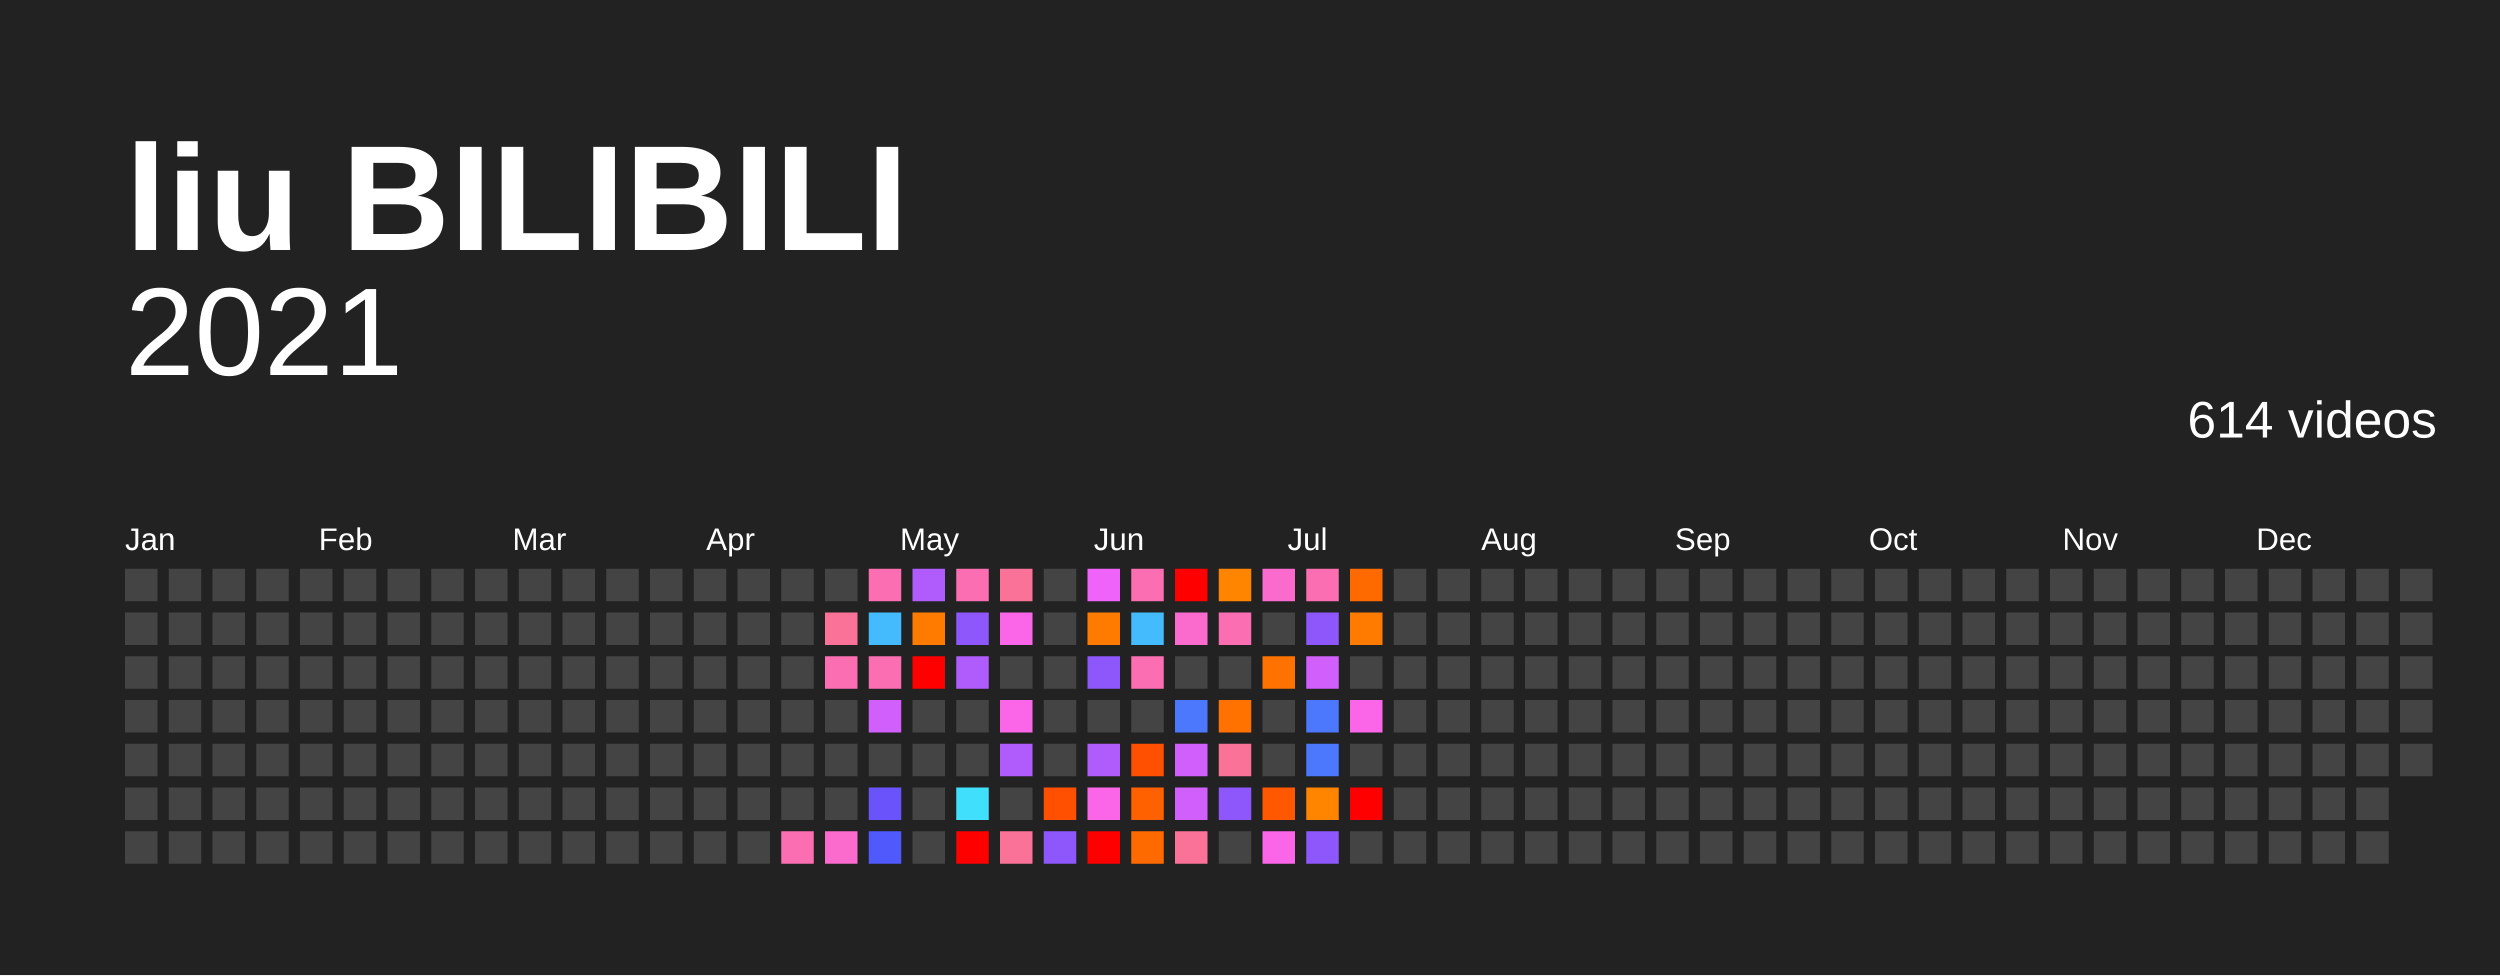
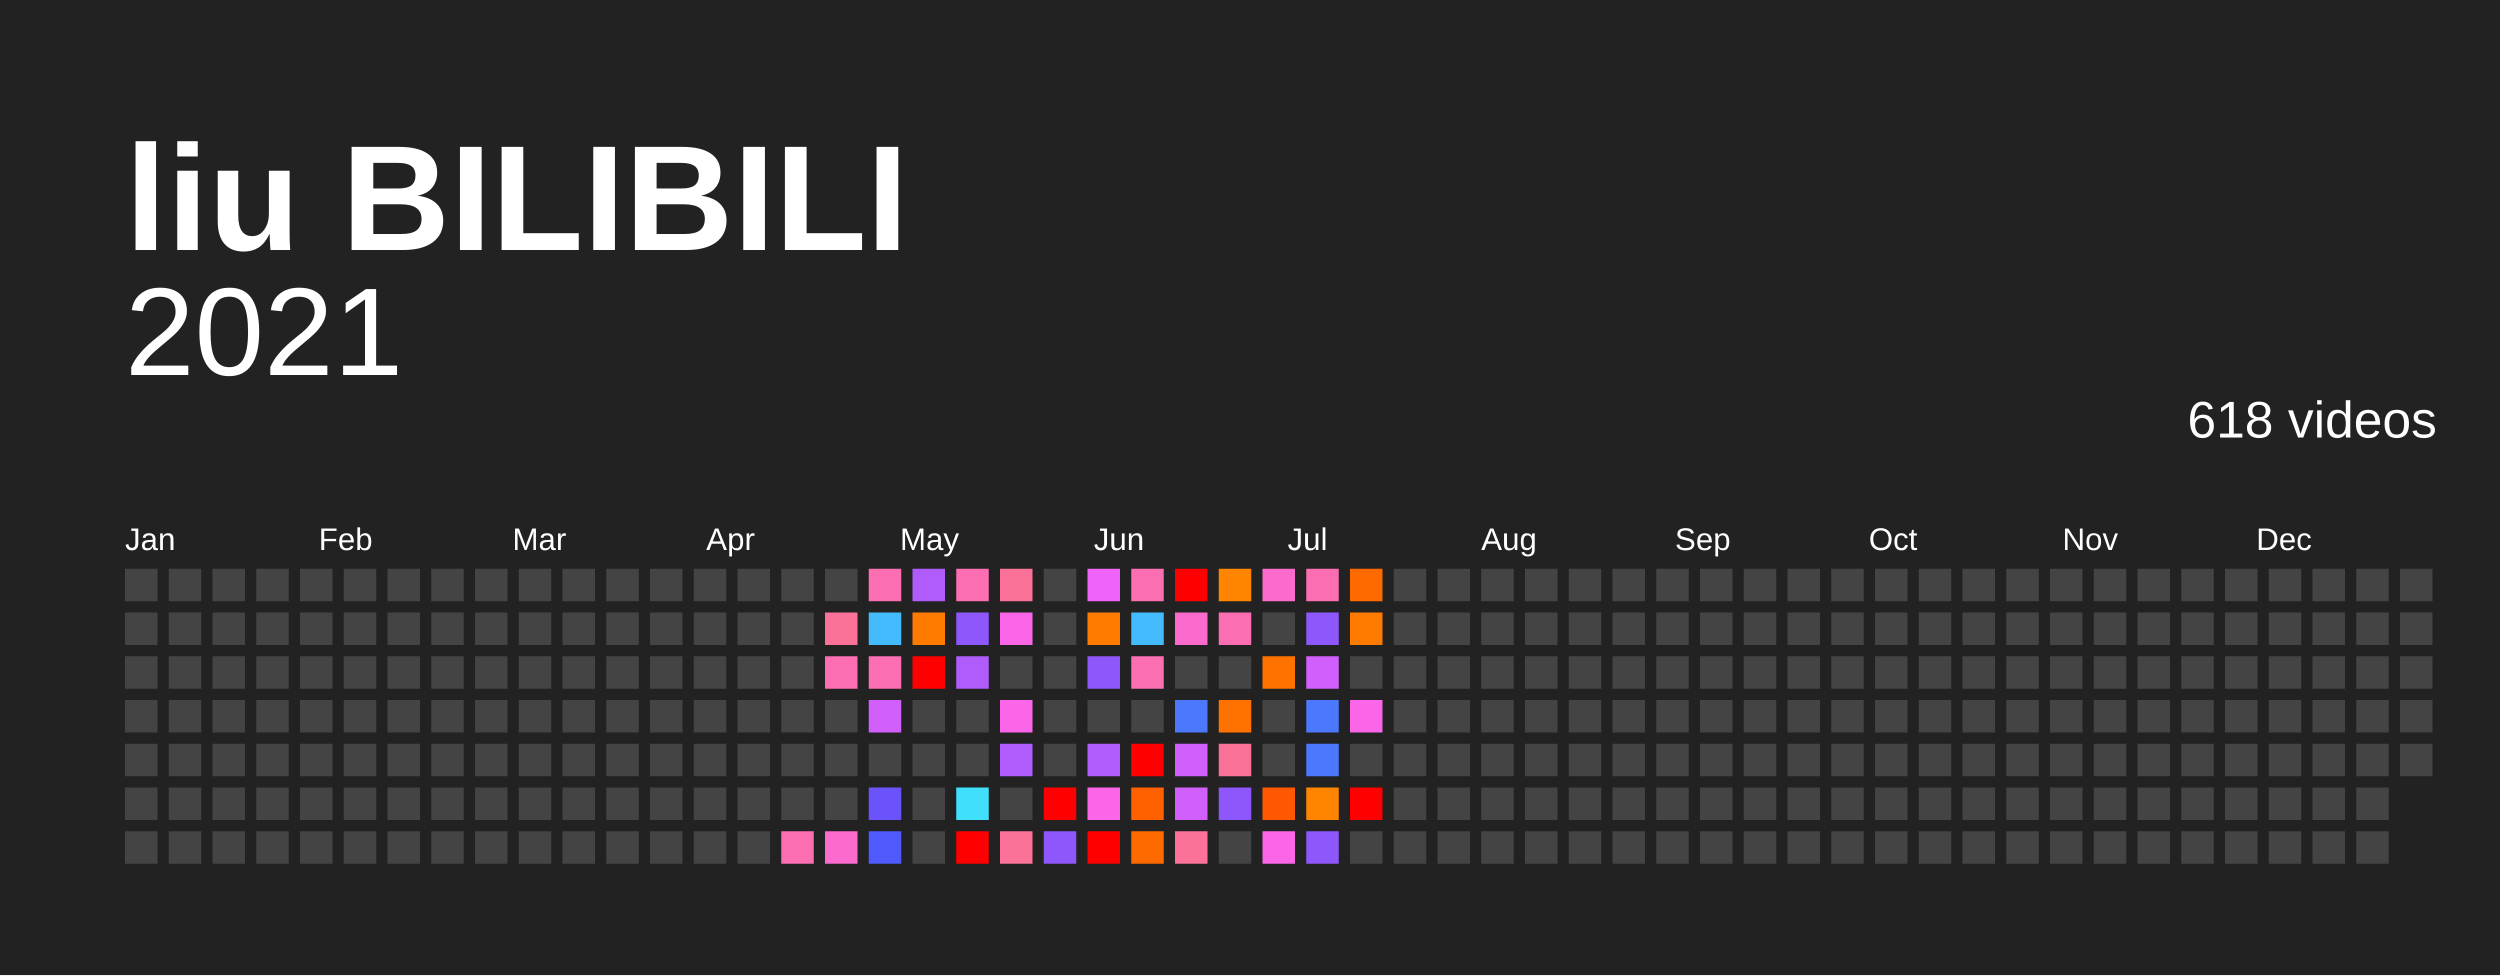
<svg xmlns="http://www.w3.org/2000/svg" baseProfile="full" height="78mm" version="1.1" viewBox="0,0,200,78" width="200mm">
  <defs />
  <rect fill="#222222" height="78" width="200" x="0" y="0" />
  <text fill="#FFFFFF" style="font-size:12px; font-family:Arial; font-weight:bold;" x="10" y="20">liu BILIBILI</text>
  <text alignment-baseline="hanging" fill="#FFFFFF" style="font-size:10.0px; font-family:Arial;" x="10" y="30">2021</text>
-   <text alignment-baseline="hanging" fill="#FFFFFF" style="font-size:4.125px; font-family:Arial;" x="175" y="35">614 videos</text>
+   <text alignment-baseline="hanging" fill="#FFFFFF" style="font-size:4.125px; font-family:Arial;" x="175" y="35">618 videos</text>
  <text fill="#FFFFFF" style="font-size:2.5px; font-family:Arial" x="10.0" y="44">Jan</text>
  <text fill="#FFFFFF" style="font-size:2.5px; font-family:Arial" x="25.5" y="44">Feb</text>
  <text fill="#FFFFFF" style="font-size:2.5px; font-family:Arial" x="41.0" y="44">Mar</text>
  <text fill="#FFFFFF" style="font-size:2.5px; font-family:Arial" x="56.5" y="44">Apr</text>
  <text fill="#FFFFFF" style="font-size:2.5px; font-family:Arial" x="72.0" y="44">May</text>
  <text fill="#FFFFFF" style="font-size:2.5px; font-family:Arial" x="87.5" y="44">Jun</text>
  <text fill="#FFFFFF" style="font-size:2.5px; font-family:Arial" x="103.0" y="44">Jul</text>
  <text fill="#FFFFFF" style="font-size:2.5px; font-family:Arial" x="118.5" y="44">Aug</text>
  <text fill="#FFFFFF" style="font-size:2.5px; font-family:Arial" x="134.0" y="44">Sep</text>
  <text fill="#FFFFFF" style="font-size:2.5px; font-family:Arial" x="149.5" y="44">Oct</text>
  <text fill="#FFFFFF" style="font-size:2.5px; font-family:Arial" x="165.0" y="44">Nov</text>
  <text fill="#FFFFFF" style="font-size:2.5px; font-family:Arial" x="180.5" y="44">Dec</text>
  <rect fill="#444444" height="2.6" width="2.6" x="10.0" y="45.5" />
  <rect fill="#444444" height="2.6" width="2.6" x="10.0" y="49.0" />
  <rect fill="#444444" height="2.6" width="2.6" x="10.0" y="52.5" />
  <rect fill="#444444" height="2.6" width="2.6" x="10.0" y="56.0" />
  <rect fill="#444444" height="2.6" width="2.6" x="10.0" y="59.5" />
  <rect fill="#444444" height="2.6" width="2.6" x="10.0" y="63.0" />
  <rect fill="#444444" height="2.6" width="2.6" x="10.0" y="66.5" />
  <rect fill="#444444" height="2.6" width="2.6" x="13.5" y="45.5" />
  <rect fill="#444444" height="2.6" width="2.6" x="13.5" y="49.0" />
  <rect fill="#444444" height="2.6" width="2.6" x="13.5" y="52.5" />
  <rect fill="#444444" height="2.6" width="2.6" x="13.5" y="56.0" />
  <rect fill="#444444" height="2.6" width="2.6" x="13.5" y="59.5" />
  <rect fill="#444444" height="2.6" width="2.6" x="13.5" y="63.0" />
  <rect fill="#444444" height="2.6" width="2.6" x="13.5" y="66.5" />
  <rect fill="#444444" height="2.6" width="2.6" x="17.0" y="45.5" />
  <rect fill="#444444" height="2.6" width="2.6" x="17.0" y="49.0" />
  <rect fill="#444444" height="2.6" width="2.6" x="17.0" y="52.5" />
  <rect fill="#444444" height="2.6" width="2.6" x="17.0" y="56.0" />
  <rect fill="#444444" height="2.6" width="2.6" x="17.0" y="59.5" />
  <rect fill="#444444" height="2.6" width="2.6" x="17.0" y="63.0" />
  <rect fill="#444444" height="2.6" width="2.6" x="17.0" y="66.5" />
  <rect fill="#444444" height="2.6" width="2.6" x="20.5" y="45.5" />
  <rect fill="#444444" height="2.6" width="2.6" x="20.5" y="49.0" />
  <rect fill="#444444" height="2.6" width="2.6" x="20.5" y="52.5" />
  <rect fill="#444444" height="2.6" width="2.6" x="20.5" y="56.0" />
  <rect fill="#444444" height="2.6" width="2.6" x="20.5" y="59.5" />
  <rect fill="#444444" height="2.6" width="2.6" x="20.5" y="63.0" />
  <rect fill="#444444" height="2.6" width="2.6" x="20.5" y="66.5" />
  <rect fill="#444444" height="2.6" width="2.6" x="24.0" y="45.5" />
  <rect fill="#444444" height="2.6" width="2.6" x="24.0" y="49.0" />
  <rect fill="#444444" height="2.6" width="2.6" x="24.0" y="52.5" />
  <rect fill="#444444" height="2.6" width="2.6" x="24.0" y="56.0" />
  <rect fill="#444444" height="2.6" width="2.6" x="24.0" y="59.5" />
  <rect fill="#444444" height="2.6" width="2.6" x="24.0" y="63.0" />
  <rect fill="#444444" height="2.6" width="2.6" x="24.0" y="66.5" />
  <rect fill="#444444" height="2.6" width="2.6" x="27.5" y="45.5" />
  <rect fill="#444444" height="2.6" width="2.6" x="27.5" y="49.0" />
  <rect fill="#444444" height="2.6" width="2.6" x="27.5" y="52.5" />
  <rect fill="#444444" height="2.6" width="2.6" x="27.5" y="56.0" />
  <rect fill="#444444" height="2.6" width="2.6" x="27.5" y="59.5" />
  <rect fill="#444444" height="2.6" width="2.6" x="27.5" y="63.0" />
  <rect fill="#444444" height="2.6" width="2.6" x="27.5" y="66.5" />
  <rect fill="#444444" height="2.6" width="2.6" x="31.0" y="45.5" />
  <rect fill="#444444" height="2.6" width="2.6" x="31.0" y="49.0" />
  <rect fill="#444444" height="2.6" width="2.6" x="31.0" y="52.5" />
  <rect fill="#444444" height="2.6" width="2.6" x="31.0" y="56.0" />
  <rect fill="#444444" height="2.6" width="2.6" x="31.0" y="59.5" />
  <rect fill="#444444" height="2.6" width="2.6" x="31.0" y="63.0" />
  <rect fill="#444444" height="2.6" width="2.6" x="31.0" y="66.5" />
  <rect fill="#444444" height="2.6" width="2.6" x="34.5" y="45.5" />
  <rect fill="#444444" height="2.6" width="2.6" x="34.5" y="49.0" />
  <rect fill="#444444" height="2.6" width="2.6" x="34.5" y="52.5" />
  <rect fill="#444444" height="2.6" width="2.6" x="34.5" y="56.0" />
  <rect fill="#444444" height="2.6" width="2.6" x="34.5" y="59.5" />
  <rect fill="#444444" height="2.6" width="2.6" x="34.5" y="63.0" />
  <rect fill="#444444" height="2.6" width="2.6" x="34.5" y="66.5" />
  <rect fill="#444444" height="2.6" width="2.6" x="38.0" y="45.5" />
  <rect fill="#444444" height="2.6" width="2.6" x="38.0" y="49.0" />
  <rect fill="#444444" height="2.6" width="2.6" x="38.0" y="52.5" />
  <rect fill="#444444" height="2.6" width="2.6" x="38.0" y="56.0" />
  <rect fill="#444444" height="2.6" width="2.6" x="38.0" y="59.5" />
  <rect fill="#444444" height="2.6" width="2.6" x="38.0" y="63.0" />
  <rect fill="#444444" height="2.6" width="2.6" x="38.0" y="66.5" />
  <rect fill="#444444" height="2.6" width="2.6" x="41.5" y="45.5" />
  <rect fill="#444444" height="2.6" width="2.6" x="41.5" y="49.0" />
  <rect fill="#444444" height="2.6" width="2.6" x="41.5" y="52.5" />
  <rect fill="#444444" height="2.6" width="2.6" x="41.5" y="56.0" />
  <rect fill="#444444" height="2.6" width="2.6" x="41.5" y="59.5" />
  <rect fill="#444444" height="2.6" width="2.6" x="41.5" y="63.0" />
  <rect fill="#444444" height="2.6" width="2.6" x="41.5" y="66.5" />
  <rect fill="#444444" height="2.6" width="2.6" x="45.0" y="45.5" />
  <rect fill="#444444" height="2.6" width="2.6" x="45.0" y="49.0" />
  <rect fill="#444444" height="2.6" width="2.6" x="45.0" y="52.5" />
  <rect fill="#444444" height="2.6" width="2.6" x="45.0" y="56.0" />
  <rect fill="#444444" height="2.6" width="2.6" x="45.0" y="59.5" />
  <rect fill="#444444" height="2.6" width="2.6" x="45.0" y="63.0" />
  <rect fill="#444444" height="2.6" width="2.6" x="45.0" y="66.5" />
  <rect fill="#444444" height="2.6" width="2.6" x="48.5" y="45.5" />
  <rect fill="#444444" height="2.6" width="2.6" x="48.5" y="49.0" />
  <rect fill="#444444" height="2.6" width="2.6" x="48.5" y="52.5" />
  <rect fill="#444444" height="2.6" width="2.6" x="48.5" y="56.0" />
  <rect fill="#444444" height="2.6" width="2.6" x="48.5" y="59.5" />
  <rect fill="#444444" height="2.6" width="2.6" x="48.5" y="63.0" />
  <rect fill="#444444" height="2.6" width="2.6" x="48.5" y="66.5" />
  <rect fill="#444444" height="2.6" width="2.6" x="52.0" y="45.5" />
  <rect fill="#444444" height="2.6" width="2.6" x="52.0" y="49.0" />
  <rect fill="#444444" height="2.6" width="2.6" x="52.0" y="52.5" />
  <rect fill="#444444" height="2.6" width="2.6" x="52.0" y="56.0" />
  <rect fill="#444444" height="2.6" width="2.6" x="52.0" y="59.5" />
  <rect fill="#444444" height="2.6" width="2.6" x="52.0" y="63.0" />
  <rect fill="#444444" height="2.6" width="2.6" x="52.0" y="66.5" />
  <rect fill="#444444" height="2.6" width="2.6" x="55.5" y="45.5" />
  <rect fill="#444444" height="2.6" width="2.6" x="55.5" y="49.0" />
  <rect fill="#444444" height="2.6" width="2.6" x="55.5" y="52.5" />
  <rect fill="#444444" height="2.6" width="2.6" x="55.5" y="56.0" />
  <rect fill="#444444" height="2.6" width="2.6" x="55.5" y="59.5" />
  <rect fill="#444444" height="2.6" width="2.6" x="55.5" y="63.0" />
  <rect fill="#444444" height="2.6" width="2.6" x="55.5" y="66.5" />
  <rect fill="#444444" height="2.6" width="2.6" x="59.0" y="45.5" />
  <rect fill="#444444" height="2.6" width="2.6" x="59.0" y="49.0" />
  <rect fill="#444444" height="2.6" width="2.6" x="59.0" y="52.5" />
  <rect fill="#444444" height="2.6" width="2.6" x="59.0" y="56.0" />
  <rect fill="#444444" height="2.6" width="2.6" x="59.0" y="59.5" />
  <rect fill="#444444" height="2.6" width="2.6" x="59.0" y="63.0" />
  <rect fill="#444444" height="2.6" width="2.6" x="59.0" y="66.5" />
  <rect fill="#444444" height="2.6" width="2.6" x="62.5" y="45.5" />
  <rect fill="#444444" height="2.6" width="2.6" x="62.5" y="49.0" />
  <rect fill="#444444" height="2.6" width="2.6" x="62.5" y="52.5" />
  <rect fill="#444444" height="2.6" width="2.6" x="62.5" y="56.0" />
  <rect fill="#444444" height="2.6" width="2.6" x="62.5" y="59.5" />
  <rect fill="#444444" height="2.6" width="2.6" x="62.5" y="63.0" />
  <rect fill="#fb6eb2" height="2.6" width="2.6" x="62.5" y="66.5" />
  <rect fill="#444444" height="2.6" width="2.6" x="66.0" y="45.5" />
  <rect fill="#fb7299" height="2.6" width="2.6" x="66.0" y="49.0" />
  <rect fill="#fb6eb2" height="2.6" width="2.6" x="66.0" y="52.5" />
  <rect fill="#444444" height="2.6" width="2.6" x="66.0" y="56.0" />
  <rect fill="#444444" height="2.6" width="2.6" x="66.0" y="59.5" />
  <rect fill="#444444" height="2.6" width="2.6" x="66.0" y="63.0" />
  <rect fill="#fb6acd" height="2.6" width="2.6" x="66.0" y="66.5" />
  <rect fill="#fb6eb2" height="2.6" width="2.6" x="69.5" y="45.5" />
  <rect fill="#44bbfc" height="2.6" width="2.6" x="69.5" y="49.0" />
  <rect fill="#fb6eb2" height="2.6" width="2.6" x="69.5" y="52.5" />
  <rect fill="#d15ffb" height="2.6" width="2.6" x="69.5" y="56.0" />
  <rect fill="#444444" height="2.6" width="2.6" x="69.5" y="59.5" />
  <rect fill="#6b53fb" height="2.6" width="2.6" x="69.5" y="63.0" />
  <rect fill="#4f59fc" height="2.6" width="2.6" x="69.5" y="66.5" />
  <rect fill="#b05bfb" height="2.6" width="2.6" x="73.0" y="45.5" />
  <rect fill="#ff7b00" height="2.6" width="2.6" x="73.0" y="49.0" />
  <rect fill="red" height="2.6" width="2.6" x="73.0" y="52.5" />
  <rect fill="#444444" height="2.6" width="2.6" x="73.0" y="56.0" />
  <rect fill="#444444" height="2.6" width="2.6" x="73.0" y="59.5" />
  <rect fill="#444444" height="2.6" width="2.6" x="73.0" y="63.0" />
  <rect fill="#444444" height="2.6" width="2.6" x="73.0" y="66.5" />
  <rect fill="#fb6eb2" height="2.6" width="2.6" x="76.5" y="45.5" />
  <rect fill="#8e57fb" height="2.6" width="2.6" x="76.5" y="49.0" />
  <rect fill="#b05bfb" height="2.6" width="2.6" x="76.5" y="52.5" />
  <rect fill="#444444" height="2.6" width="2.6" x="76.5" y="56.0" />
  <rect fill="#444444" height="2.6" width="2.6" x="76.5" y="59.5" />
  <rect fill="#40dffc" height="2.6" width="2.6" x="76.5" y="63.0" />
  <rect fill="red" height="2.6" width="2.6" x="76.5" y="66.5" />
  <rect fill="#fb7299" height="2.6" width="2.6" x="80.0" y="45.5" />
  <rect fill="#fb66e9" height="2.6" width="2.6" x="80.0" y="49.0" />
  <rect fill="#444444" height="2.6" width="2.6" x="80.0" y="52.5" />
  <rect fill="#fb66e9" height="2.6" width="2.6" x="80.0" y="56.0" />
  <rect fill="#b05bfb" height="2.6" width="2.6" x="80.0" y="59.5" />
  <rect fill="#444444" height="2.6" width="2.6" x="80.0" y="63.0" />
  <rect fill="#fb7299" height="2.6" width="2.6" x="80.0" y="66.5" />
  <rect fill="#444444" height="2.6" width="2.6" x="83.5" y="45.5" />
  <rect fill="#444444" height="2.6" width="2.6" x="83.5" y="49.0" />
  <rect fill="#444444" height="2.6" width="2.6" x="83.5" y="52.5" />
  <rect fill="#444444" height="2.6" width="2.6" x="83.5" y="56.0" />
  <rect fill="#444444" height="2.6" width="2.6" x="83.5" y="59.5" />
-   <rect fill="#ff4f00" height="2.6" width="2.6" x="83.5" y="63.0" />
+   <rect fill="red" height="2.6" width="2.6" x="83.5" y="63.0" />
  <rect fill="#8e57fb" height="2.6" width="2.6" x="83.5" y="66.5" />
  <rect fill="#f063fb" height="2.6" width="2.6" x="87.0" y="45.5" />
  <rect fill="#ff7b00" height="2.6" width="2.6" x="87.0" y="49.0" />
  <rect fill="#8e57fb" height="2.6" width="2.6" x="87.0" y="52.5" />
  <rect fill="#444444" height="2.6" width="2.6" x="87.0" y="56.0" />
  <rect fill="#b05bfb" height="2.6" width="2.6" x="87.0" y="59.5" />
  <rect fill="#fb66e9" height="2.6" width="2.6" x="87.0" y="63.0" />
  <rect fill="red" height="2.6" width="2.6" x="87.0" y="66.5" />
  <rect fill="#fb6eb2" height="2.6" width="2.6" x="90.5" y="45.5" />
  <rect fill="#44bbfc" height="2.6" width="2.6" x="90.5" y="49.0" />
  <rect fill="#fb6eb2" height="2.6" width="2.6" x="90.5" y="52.5" />
  <rect fill="#444444" height="2.6" width="2.6" x="90.5" y="56.0" />
-   <rect fill="#ff4f00" height="2.6" width="2.6" x="90.5" y="59.5" />
+   <rect fill="red" height="2.6" width="2.6" x="90.5" y="59.5" />
  <rect fill="#ff6100" height="2.6" width="2.6" x="90.5" y="63.0" />
  <rect fill="#ff6a00" height="2.6" width="2.6" x="90.5" y="66.5" />
  <rect fill="red" height="2.6" width="2.6" x="94.0" y="45.5" />
  <rect fill="#fb6acd" height="2.6" width="2.6" x="94.0" y="49.0" />
  <rect fill="#444444" height="2.6" width="2.6" x="94.0" y="52.5" />
  <rect fill="#4b78fc" height="2.6" width="2.6" x="94.0" y="56.0" />
  <rect fill="#d15ffb" height="2.6" width="2.6" x="94.0" y="59.5" />
  <rect fill="#d15ffb" height="2.6" width="2.6" x="94.0" y="63.0" />
  <rect fill="#fb7299" height="2.6" width="2.6" x="94.0" y="66.5" />
  <rect fill="#ff8400" height="2.6" width="2.6" x="97.5" y="45.5" />
  <rect fill="#fb6eb2" height="2.6" width="2.6" x="97.5" y="49.0" />
  <rect fill="#444444" height="2.6" width="2.6" x="97.5" y="52.5" />
  <rect fill="#ff7200" height="2.6" width="2.6" x="97.5" y="56.0" />
  <rect fill="#fb7299" height="2.6" width="2.6" x="97.5" y="59.5" />
  <rect fill="#8e57fb" height="2.6" width="2.6" x="97.5" y="63.0" />
  <rect fill="#444444" height="2.6" width="2.6" x="97.5" y="66.5" />
  <rect fill="#fb6acd" height="2.6" width="2.6" x="101.0" y="45.5" />
  <rect fill="#444444" height="2.6" width="2.6" x="101.0" y="49.0" />
  <rect fill="#ff7200" height="2.6" width="2.6" x="101.0" y="52.5" />
  <rect fill="#444444" height="2.6" width="2.6" x="101.0" y="56.0" />
  <rect fill="#444444" height="2.6" width="2.6" x="101.0" y="59.5" />
  <rect fill="#ff5800" height="2.6" width="2.6" x="101.0" y="63.0" />
  <rect fill="#fb66e9" height="2.6" width="2.6" x="101.0" y="66.5" />
  <rect fill="#fb6eb2" height="2.6" width="2.6" x="104.5" y="45.5" />
  <rect fill="#8e57fb" height="2.6" width="2.6" x="104.5" y="49.0" />
  <rect fill="#d15ffb" height="2.6" width="2.6" x="104.5" y="52.5" />
  <rect fill="#4b78fc" height="2.6" width="2.6" x="104.5" y="56.0" />
  <rect fill="#4b78fc" height="2.6" width="2.6" x="104.5" y="59.5" />
  <rect fill="#ff8400" height="2.6" width="2.6" x="104.5" y="63.0" />
  <rect fill="#8e57fb" height="2.6" width="2.6" x="104.5" y="66.5" />
  <rect fill="#ff6a00" height="2.6" width="2.6" x="108.0" y="45.5" />
  <rect fill="#ff7b00" height="2.6" width="2.6" x="108.0" y="49.0" />
  <rect fill="#444444" height="2.6" width="2.6" x="108.0" y="52.5" />
  <rect fill="#fb66e9" height="2.6" width="2.6" x="108.0" y="56.0" />
  <rect fill="#444444" height="2.6" width="2.6" x="108.0" y="59.5" />
  <rect fill="red" height="2.6" width="2.6" x="108.0" y="63.0" />
  <rect fill="#444444" height="2.6" width="2.6" x="108.0" y="66.5" />
  <rect fill="#444444" height="2.6" width="2.6" x="111.5" y="45.5" />
  <rect fill="#444444" height="2.6" width="2.6" x="111.5" y="49.0" />
  <rect fill="#444444" height="2.6" width="2.6" x="111.5" y="52.5" />
  <rect fill="#444444" height="2.6" width="2.6" x="111.5" y="56.0" />
  <rect fill="#444444" height="2.6" width="2.6" x="111.5" y="59.5" />
  <rect fill="#444444" height="2.6" width="2.6" x="111.5" y="63.0" />
  <rect fill="#444444" height="2.6" width="2.6" x="111.5" y="66.5" />
  <rect fill="#444444" height="2.6" width="2.6" x="115.0" y="45.5" />
  <rect fill="#444444" height="2.6" width="2.6" x="115.0" y="49.0" />
  <rect fill="#444444" height="2.6" width="2.6" x="115.0" y="52.5" />
  <rect fill="#444444" height="2.6" width="2.6" x="115.0" y="56.0" />
  <rect fill="#444444" height="2.6" width="2.6" x="115.0" y="59.5" />
  <rect fill="#444444" height="2.6" width="2.6" x="115.0" y="63.0" />
  <rect fill="#444444" height="2.6" width="2.6" x="115.0" y="66.5" />
  <rect fill="#444444" height="2.6" width="2.6" x="118.5" y="45.5" />
  <rect fill="#444444" height="2.6" width="2.6" x="118.5" y="49.0" />
  <rect fill="#444444" height="2.6" width="2.6" x="118.5" y="52.5" />
  <rect fill="#444444" height="2.6" width="2.6" x="118.5" y="56.0" />
  <rect fill="#444444" height="2.6" width="2.6" x="118.5" y="59.5" />
  <rect fill="#444444" height="2.6" width="2.6" x="118.5" y="63.0" />
  <rect fill="#444444" height="2.6" width="2.6" x="118.5" y="66.5" />
  <rect fill="#444444" height="2.6" width="2.6" x="122.0" y="45.5" />
  <rect fill="#444444" height="2.6" width="2.6" x="122.0" y="49.0" />
  <rect fill="#444444" height="2.6" width="2.6" x="122.0" y="52.5" />
  <rect fill="#444444" height="2.6" width="2.6" x="122.0" y="56.0" />
  <rect fill="#444444" height="2.6" width="2.6" x="122.0" y="59.5" />
  <rect fill="#444444" height="2.6" width="2.6" x="122.0" y="63.0" />
  <rect fill="#444444" height="2.6" width="2.6" x="122.0" y="66.5" />
  <rect fill="#444444" height="2.6" width="2.6" x="125.5" y="45.5" />
  <rect fill="#444444" height="2.6" width="2.6" x="125.5" y="49.0" />
  <rect fill="#444444" height="2.6" width="2.6" x="125.5" y="52.5" />
  <rect fill="#444444" height="2.6" width="2.6" x="125.5" y="56.0" />
  <rect fill="#444444" height="2.6" width="2.6" x="125.5" y="59.5" />
  <rect fill="#444444" height="2.6" width="2.6" x="125.5" y="63.0" />
  <rect fill="#444444" height="2.6" width="2.6" x="125.5" y="66.5" />
  <rect fill="#444444" height="2.6" width="2.6" x="129.0" y="45.5" />
  <rect fill="#444444" height="2.6" width="2.6" x="129.0" y="49.0" />
  <rect fill="#444444" height="2.6" width="2.6" x="129.0" y="52.5" />
  <rect fill="#444444" height="2.6" width="2.6" x="129.0" y="56.0" />
  <rect fill="#444444" height="2.6" width="2.6" x="129.0" y="59.5" />
  <rect fill="#444444" height="2.6" width="2.6" x="129.0" y="63.0" />
  <rect fill="#444444" height="2.6" width="2.6" x="129.0" y="66.5" />
  <rect fill="#444444" height="2.6" width="2.6" x="132.5" y="45.5" />
  <rect fill="#444444" height="2.6" width="2.6" x="132.5" y="49.0" />
  <rect fill="#444444" height="2.6" width="2.6" x="132.5" y="52.5" />
  <rect fill="#444444" height="2.6" width="2.6" x="132.5" y="56.0" />
  <rect fill="#444444" height="2.6" width="2.6" x="132.5" y="59.5" />
  <rect fill="#444444" height="2.6" width="2.6" x="132.5" y="63.0" />
  <rect fill="#444444" height="2.6" width="2.6" x="132.5" y="66.5" />
  <rect fill="#444444" height="2.6" width="2.6" x="136.0" y="45.5" />
  <rect fill="#444444" height="2.6" width="2.6" x="136.0" y="49.0" />
  <rect fill="#444444" height="2.6" width="2.6" x="136.0" y="52.5" />
  <rect fill="#444444" height="2.6" width="2.6" x="136.0" y="56.0" />
  <rect fill="#444444" height="2.6" width="2.6" x="136.0" y="59.5" />
  <rect fill="#444444" height="2.6" width="2.6" x="136.0" y="63.0" />
  <rect fill="#444444" height="2.6" width="2.6" x="136.0" y="66.5" />
  <rect fill="#444444" height="2.6" width="2.6" x="139.5" y="45.5" />
  <rect fill="#444444" height="2.6" width="2.6" x="139.5" y="49.0" />
  <rect fill="#444444" height="2.6" width="2.6" x="139.5" y="52.5" />
  <rect fill="#444444" height="2.6" width="2.6" x="139.5" y="56.0" />
  <rect fill="#444444" height="2.6" width="2.6" x="139.5" y="59.5" />
  <rect fill="#444444" height="2.6" width="2.6" x="139.5" y="63.0" />
  <rect fill="#444444" height="2.6" width="2.6" x="139.5" y="66.5" />
  <rect fill="#444444" height="2.6" width="2.6" x="143.0" y="45.5" />
  <rect fill="#444444" height="2.6" width="2.6" x="143.0" y="49.0" />
  <rect fill="#444444" height="2.6" width="2.6" x="143.0" y="52.5" />
  <rect fill="#444444" height="2.6" width="2.6" x="143.0" y="56.0" />
  <rect fill="#444444" height="2.6" width="2.6" x="143.0" y="59.5" />
  <rect fill="#444444" height="2.6" width="2.6" x="143.0" y="63.0" />
  <rect fill="#444444" height="2.6" width="2.6" x="143.0" y="66.5" />
  <rect fill="#444444" height="2.6" width="2.6" x="146.5" y="45.5" />
  <rect fill="#444444" height="2.6" width="2.6" x="146.5" y="49.0" />
  <rect fill="#444444" height="2.6" width="2.6" x="146.5" y="52.5" />
  <rect fill="#444444" height="2.6" width="2.6" x="146.5" y="56.0" />
  <rect fill="#444444" height="2.6" width="2.6" x="146.5" y="59.5" />
  <rect fill="#444444" height="2.6" width="2.6" x="146.5" y="63.0" />
  <rect fill="#444444" height="2.6" width="2.6" x="146.5" y="66.5" />
  <rect fill="#444444" height="2.6" width="2.6" x="150.0" y="45.5" />
  <rect fill="#444444" height="2.6" width="2.6" x="150.0" y="49.0" />
  <rect fill="#444444" height="2.6" width="2.6" x="150.0" y="52.5" />
  <rect fill="#444444" height="2.6" width="2.6" x="150.0" y="56.0" />
  <rect fill="#444444" height="2.6" width="2.6" x="150.0" y="59.5" />
  <rect fill="#444444" height="2.6" width="2.6" x="150.0" y="63.0" />
  <rect fill="#444444" height="2.6" width="2.6" x="150.0" y="66.5" />
  <rect fill="#444444" height="2.6" width="2.6" x="153.5" y="45.5" />
  <rect fill="#444444" height="2.6" width="2.6" x="153.5" y="49.0" />
  <rect fill="#444444" height="2.6" width="2.6" x="153.5" y="52.5" />
  <rect fill="#444444" height="2.6" width="2.6" x="153.5" y="56.0" />
  <rect fill="#444444" height="2.6" width="2.6" x="153.5" y="59.5" />
  <rect fill="#444444" height="2.6" width="2.6" x="153.5" y="63.0" />
  <rect fill="#444444" height="2.6" width="2.6" x="153.5" y="66.5" />
  <rect fill="#444444" height="2.6" width="2.6" x="157.0" y="45.5" />
  <rect fill="#444444" height="2.6" width="2.6" x="157.0" y="49.0" />
  <rect fill="#444444" height="2.6" width="2.6" x="157.0" y="52.5" />
  <rect fill="#444444" height="2.6" width="2.6" x="157.0" y="56.0" />
  <rect fill="#444444" height="2.6" width="2.6" x="157.0" y="59.5" />
  <rect fill="#444444" height="2.6" width="2.6" x="157.0" y="63.0" />
  <rect fill="#444444" height="2.6" width="2.6" x="157.0" y="66.5" />
  <rect fill="#444444" height="2.6" width="2.6" x="160.5" y="45.5" />
  <rect fill="#444444" height="2.6" width="2.6" x="160.5" y="49.0" />
  <rect fill="#444444" height="2.6" width="2.6" x="160.5" y="52.5" />
  <rect fill="#444444" height="2.6" width="2.6" x="160.5" y="56.0" />
  <rect fill="#444444" height="2.6" width="2.6" x="160.5" y="59.5" />
  <rect fill="#444444" height="2.6" width="2.6" x="160.5" y="63.0" />
  <rect fill="#444444" height="2.6" width="2.6" x="160.5" y="66.5" />
  <rect fill="#444444" height="2.6" width="2.6" x="164.0" y="45.5" />
  <rect fill="#444444" height="2.6" width="2.6" x="164.0" y="49.0" />
  <rect fill="#444444" height="2.6" width="2.6" x="164.0" y="52.5" />
  <rect fill="#444444" height="2.6" width="2.6" x="164.0" y="56.0" />
  <rect fill="#444444" height="2.6" width="2.6" x="164.0" y="59.5" />
  <rect fill="#444444" height="2.6" width="2.6" x="164.0" y="63.0" />
  <rect fill="#444444" height="2.6" width="2.6" x="164.0" y="66.5" />
  <rect fill="#444444" height="2.6" width="2.6" x="167.5" y="45.5" />
  <rect fill="#444444" height="2.6" width="2.6" x="167.5" y="49.0" />
  <rect fill="#444444" height="2.6" width="2.6" x="167.5" y="52.5" />
  <rect fill="#444444" height="2.6" width="2.6" x="167.5" y="56.0" />
  <rect fill="#444444" height="2.6" width="2.6" x="167.5" y="59.5" />
  <rect fill="#444444" height="2.6" width="2.6" x="167.5" y="63.0" />
  <rect fill="#444444" height="2.6" width="2.6" x="167.5" y="66.5" />
  <rect fill="#444444" height="2.6" width="2.6" x="171.0" y="45.5" />
  <rect fill="#444444" height="2.6" width="2.6" x="171.0" y="49.0" />
  <rect fill="#444444" height="2.6" width="2.6" x="171.0" y="52.5" />
  <rect fill="#444444" height="2.6" width="2.6" x="171.0" y="56.0" />
  <rect fill="#444444" height="2.6" width="2.6" x="171.0" y="59.5" />
  <rect fill="#444444" height="2.6" width="2.6" x="171.0" y="63.0" />
  <rect fill="#444444" height="2.6" width="2.6" x="171.0" y="66.5" />
  <rect fill="#444444" height="2.6" width="2.6" x="174.5" y="45.5" />
  <rect fill="#444444" height="2.6" width="2.6" x="174.5" y="49.0" />
  <rect fill="#444444" height="2.6" width="2.6" x="174.5" y="52.5" />
  <rect fill="#444444" height="2.6" width="2.6" x="174.5" y="56.0" />
  <rect fill="#444444" height="2.6" width="2.6" x="174.5" y="59.5" />
  <rect fill="#444444" height="2.6" width="2.6" x="174.5" y="63.0" />
  <rect fill="#444444" height="2.6" width="2.6" x="174.5" y="66.5" />
  <rect fill="#444444" height="2.6" width="2.6" x="178.0" y="45.5" />
  <rect fill="#444444" height="2.6" width="2.6" x="178.0" y="49.0" />
  <rect fill="#444444" height="2.6" width="2.6" x="178.0" y="52.5" />
  <rect fill="#444444" height="2.6" width="2.6" x="178.0" y="56.0" />
  <rect fill="#444444" height="2.6" width="2.6" x="178.0" y="59.5" />
  <rect fill="#444444" height="2.6" width="2.6" x="178.0" y="63.0" />
  <rect fill="#444444" height="2.6" width="2.6" x="178.0" y="66.5" />
  <rect fill="#444444" height="2.6" width="2.6" x="181.5" y="45.5" />
  <rect fill="#444444" height="2.6" width="2.6" x="181.5" y="49.0" />
  <rect fill="#444444" height="2.6" width="2.6" x="181.5" y="52.5" />
  <rect fill="#444444" height="2.6" width="2.6" x="181.5" y="56.0" />
  <rect fill="#444444" height="2.6" width="2.6" x="181.5" y="59.5" />
  <rect fill="#444444" height="2.6" width="2.6" x="181.5" y="63.0" />
  <rect fill="#444444" height="2.6" width="2.6" x="181.5" y="66.5" />
  <rect fill="#444444" height="2.6" width="2.6" x="185.0" y="45.5" />
  <rect fill="#444444" height="2.6" width="2.6" x="185.0" y="49.0" />
  <rect fill="#444444" height="2.6" width="2.6" x="185.0" y="52.5" />
  <rect fill="#444444" height="2.6" width="2.6" x="185.0" y="56.0" />
  <rect fill="#444444" height="2.6" width="2.6" x="185.0" y="59.5" />
  <rect fill="#444444" height="2.6" width="2.6" x="185.0" y="63.0" />
  <rect fill="#444444" height="2.6" width="2.6" x="185.0" y="66.5" />
  <rect fill="#444444" height="2.6" width="2.6" x="188.5" y="45.5" />
  <rect fill="#444444" height="2.6" width="2.6" x="188.5" y="49.0" />
  <rect fill="#444444" height="2.6" width="2.6" x="188.5" y="52.5" />
  <rect fill="#444444" height="2.6" width="2.6" x="188.5" y="56.0" />
  <rect fill="#444444" height="2.6" width="2.6" x="188.5" y="59.5" />
  <rect fill="#444444" height="2.6" width="2.6" x="188.5" y="63.0" />
  <rect fill="#444444" height="2.6" width="2.6" x="188.5" y="66.5" />
  <rect fill="#444444" height="2.6" width="2.6" x="192.0" y="45.5" />
  <rect fill="#444444" height="2.6" width="2.6" x="192.0" y="49.0" />
  <rect fill="#444444" height="2.6" width="2.6" x="192.0" y="52.5" />
  <rect fill="#444444" height="2.6" width="2.6" x="192.0" y="56.0" />
  <rect fill="#444444" height="2.6" width="2.6" x="192.0" y="59.5" />
</svg>
